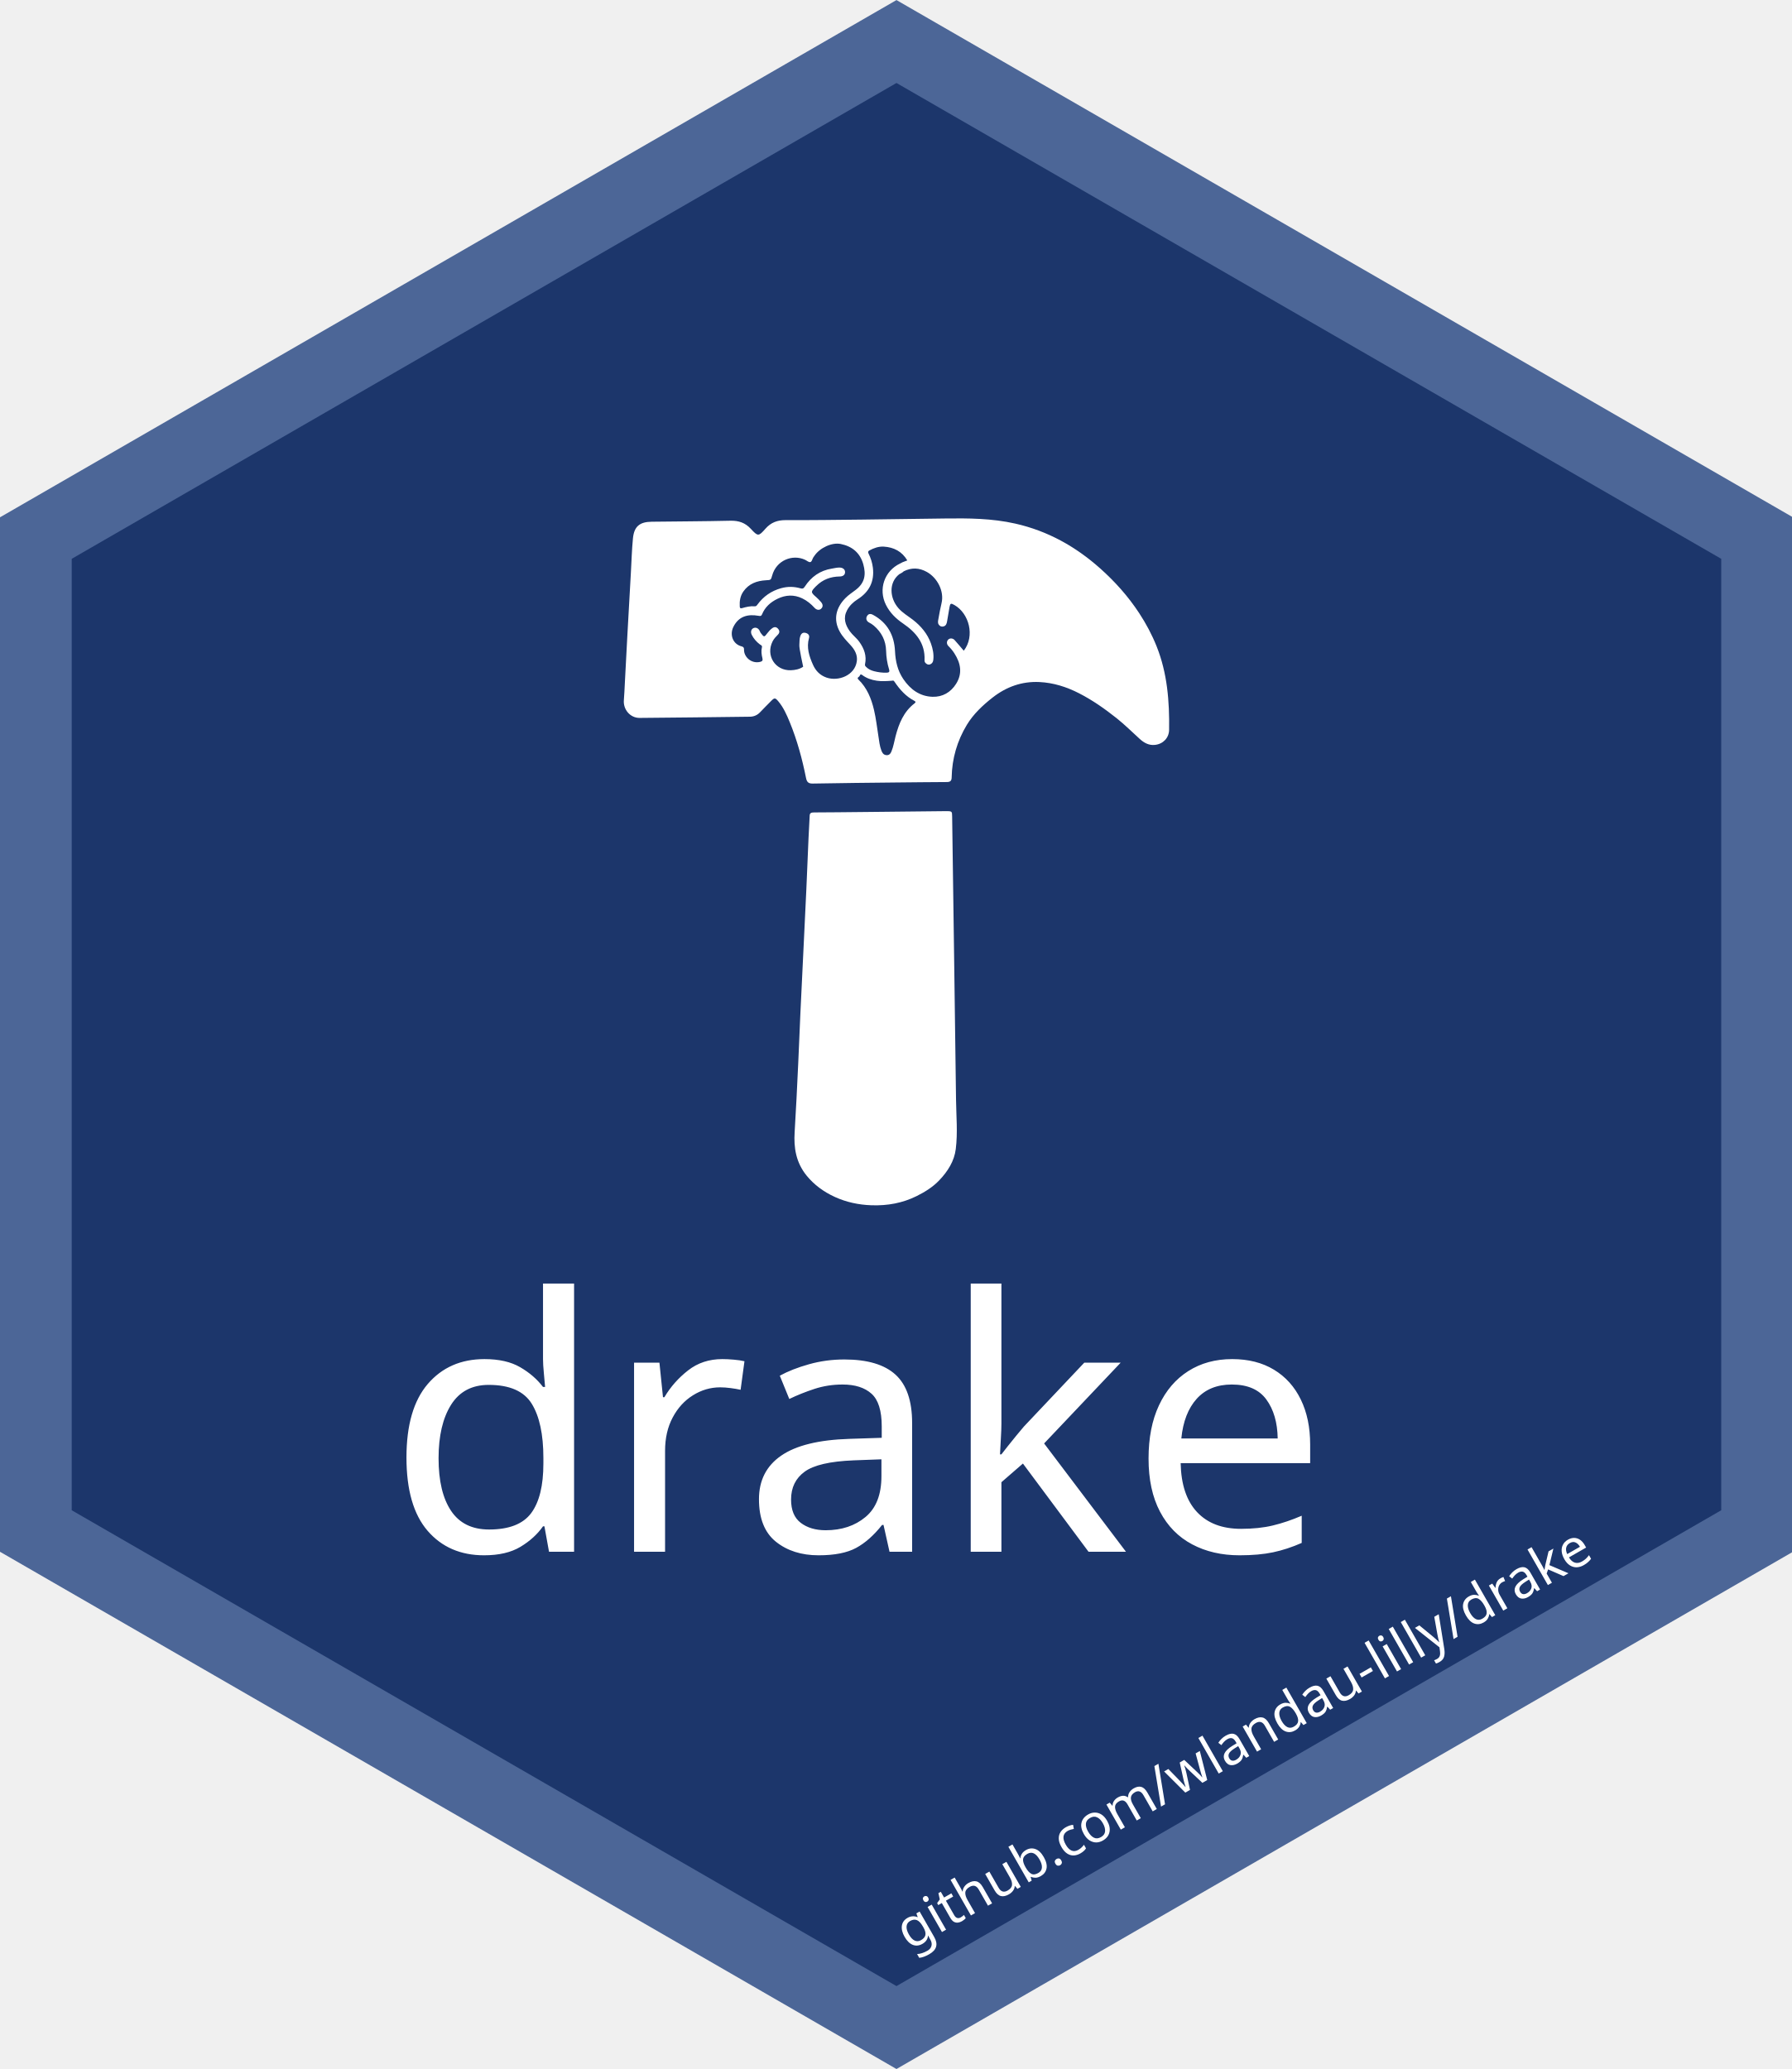
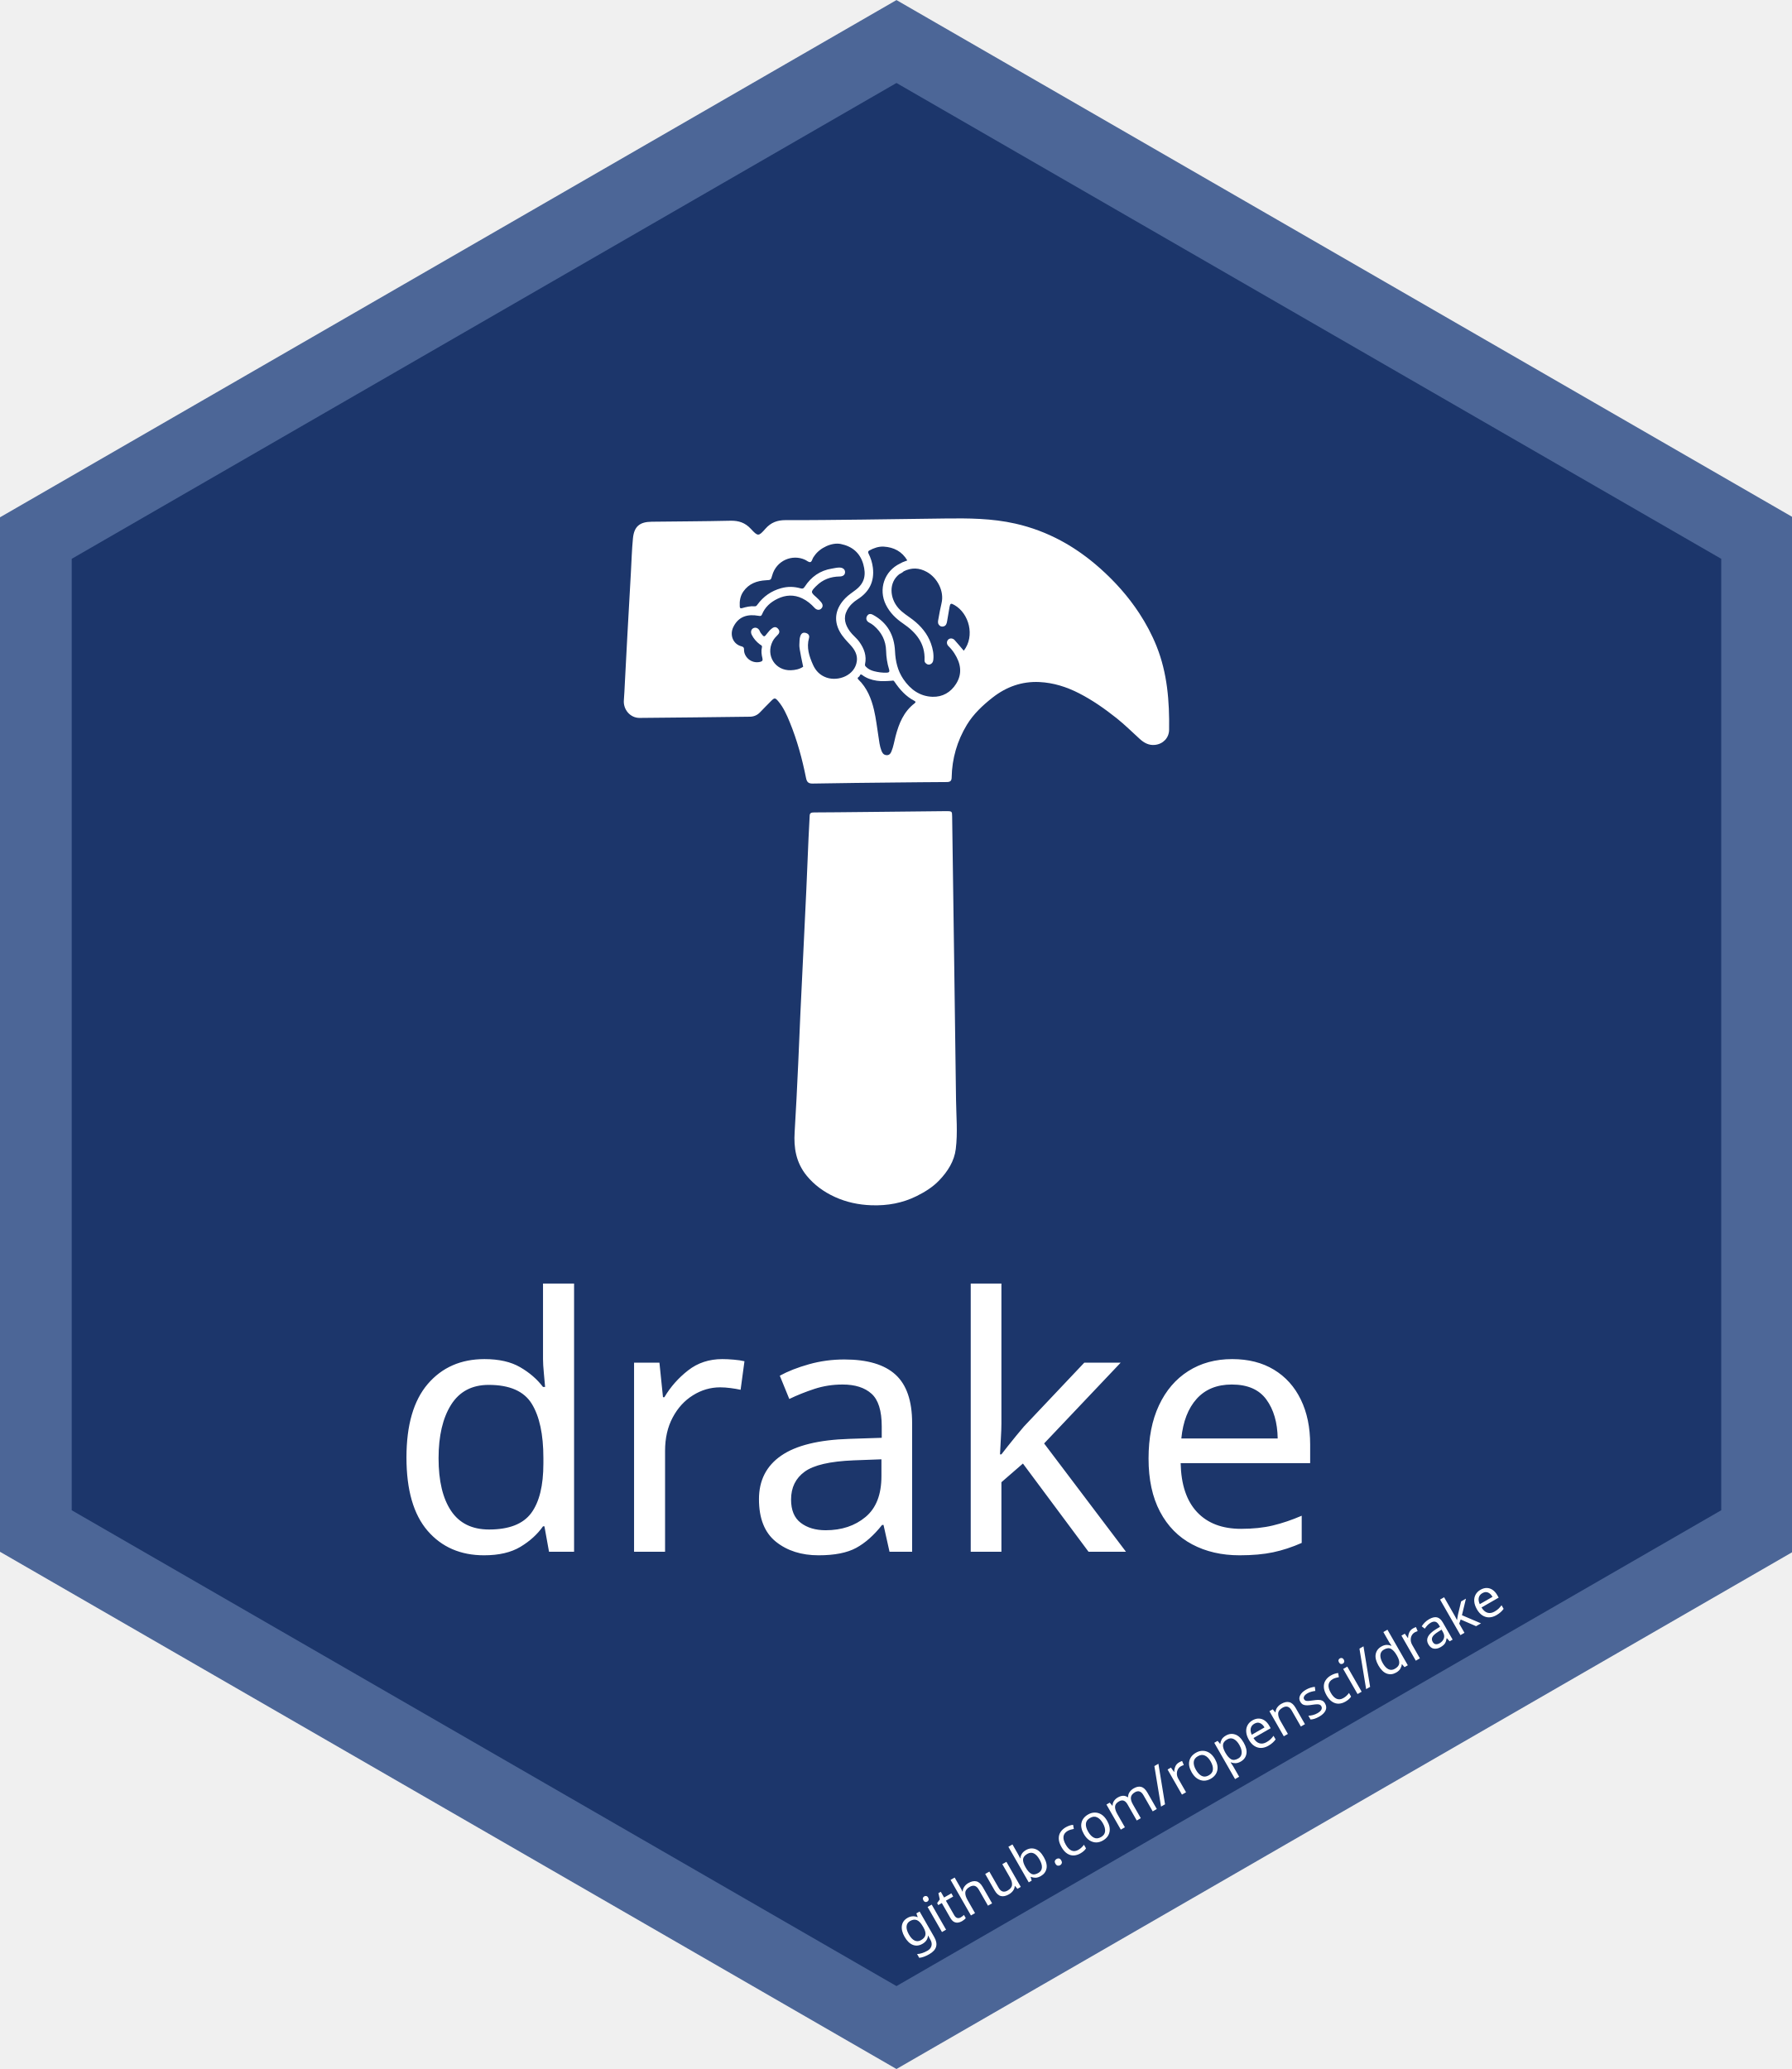
<svg xmlns="http://www.w3.org/2000/svg" xmlns:ns1="https://sketch.io/dtd/" version="1.1" ns1:metadata="eyJ0aXRsZSI6IkxvZ29NYWtyIiwiZGVzY3JpcHRpb24iOiJtYWRlIHdpdGggaHR0cDovL2xvZ29tYWtyLmNvbSIsIm1ldGFkYXRhIjp7InVzZXJBZ2VudCI6eyJ1c2VyQWdlbnQiOiJNb3ppbGxhLzUuMCAoWDExOyBVYnVudHU7IExpbnV4IHg4Nl82NDsgcnY6NTYuMCkgR2Vja28vMjAxMDAxMDEgRmlyZWZveC81Ni4wIiwiZWRnZSI6ZmFsc2UsImZpcmVmb3giOnRydWUsImllIjpmYWxzZSwib3BlcmEiOmZhbHNlLCJjaHJvbWUiOmZhbHNlLCJzYWZhcmkiOmZhbHNlLCJibGFja2JlcnJ5IjpmYWxzZSwibWFjIjpmYWxzZSwid2luZG93cyI6ZmFsc2UsImxpbnV4Ijp0cnVlLCJhbmRyb2lkIjpmYWxzZSwiaW9zIjpmYWxzZSwiX21vYmlsZSI6ZmFsc2UsImNvcmRvdmEiOmZhbHNlLCJwaGFudG9tIjpmYWxzZSwiY2hyb21lQXBwIjpmYWxzZSwibm9kZSI6ZmFsc2UsIm5vZGV3ZWJraXQiOmZhbHNlLCJsYW5nIjoiZW4tdXMiLCJoaXN0b3J5Ijp0cnVlLCJjaG9vc2VFbnRyeSI6ZmFsc2UsImNhbnZhcyI6dHJ1ZSwiY3NzQmFja2dyb3VuZEJsZW5kTW9kZSI6ImJhY2tncm91bmRCbGVuZE1vZGUiLCJjc3NCYWNrZ3JvdW5kQ2xpcCI6ImJhY2tncm91bmRDbGlwIiwiY3NzRmlsdGVyIjoiZmlsdGVyIiwiY3NzVGV4dEZpbGxDb2xvciI6IndlYmtpdFRleHRGaWxsQ29sb3IiLCJjc3NUcmFuc2Zvcm0iOiJ0cmFuc2Zvcm0iLCJjc3NUcmFuc2Zvcm1PcmlnaW4iOiJ0cmFuc2Zvcm1PcmlnaW4iLCJjdHhfaW1hZ2VTbW9vdGhpbmciOnRydWUsImN0eF9saW5lRGFzaCI6dHJ1ZSwiY3R4X2JsaXAiOnRydWUsImdjbyI6eyJzb3VyY2Utb3ZlciI6dHJ1ZSwic291cmNlLWluIjp0cnVlLCJzb3VyY2Utb3V0Ijp0cnVlLCJzb3VyY2UtYXRvcCI6dHJ1ZSwiZGVzdGluYXRpb24tb3ZlciI6dHJ1ZSwiZGVzdGluYXRpb24taW4iOnRydWUsImRlc3RpbmF0aW9uLW91dCI6dHJ1ZSwiZGVzdGluYXRpb24tYXRvcCI6dHJ1ZSwibGlnaHRlciI6dHJ1ZSwiY29weSI6dHJ1ZSwieG9yIjp0cnVlLCJfX2NvbXBvc2l0ZSI6dHJ1ZSwibm9ybWFsIjp0cnVlLCJtdWx0aXBseSI6dHJ1ZSwic2NyZWVuIjp0cnVlLCJvdmVybGF5Ijp0cnVlLCJkYXJrZW4iOnRydWUsImxpZ2h0ZW4iOnRydWUsImNvbG9yLWRvZGdlIjp0cnVlLCJjb2xvci1idXJuIjp0cnVlLCJoYXJkLWxpZ2h0Ijp0cnVlLCJzb2Z0LWxpZ2h0Ijp0cnVlLCJkaWZmZXJlbmNlIjp0cnVlLCJleGNsdXNpb24iOnRydWUsImh1ZSI6dHJ1ZSwic2F0dXJhdGlvbiI6dHJ1ZSwiY29sb3IiOnRydWUsImx1bWlub3NpdHkiOnRydWUsIl9fYmxlbmQiOnRydWV9LCJfcGl4ZWxSYXRpbyI6MSwicGl4ZWxSYXRpbyI6MSwiaWRiIjp0cnVlLCJpbmNvZ25pdG8iOmZhbHNlLCJpb19ibG9iIjp0cnVlLCJpZGJfYmxvYiI6dHJ1ZSwiY2xpcGJvYXJkIjp0cnVlfX0sImNsaXBQYXRoIjp7ImVuYWJsZWQiOnRydWV9LCJleHBvcnREUEkiOjcyLCJleHBvcnRGb3JtYXQiOiJwbmciLCJleHBvcnRRdWFsaXR5IjowLjk1LCJzY2FsZSI6MSwidW5pdHMiOiIlIiwid2lkdGgiOjEwMCwiaGVpZ2h0IjoxMDAsInBhZ2VzIjp7Imxlbmd0aCI6MSwiZGF0YSI6W3sid2lkdGgiOjEwMCwiaGVpZ2h0IjoxMDB9XX19" width="457.047" height="527.768" viewBox="463.36 86 457.047 527.768" ns1:version="5.1.37" id="svg2">
  <defs id="defs23" />
  <path style="fill:#1c366b;fill-opacity:1;stroke:#1c366b;stroke-width:1.03;stroke-opacity:1" d="M 582.169,537.484 473.319,475.296 l 0.215,-125.401 0.215,-125.401 109.119,-62.353 109.119,-62.353 5.6,3.174 c 3.08,1.746 52.214,29.816 109.186,62.38 l 103.585,59.206 v 125.34 125.34 l -108.635,62.218 c -59.749,34.22 -109.101,62.22 -109.67,62.224 -0.569,0.003 -50.017,-27.979 -109.885,-62.183 z" id="path4525" />
  <text xml:space="preserve" style="font-style:normal;font-weight:normal;font-size:40px;line-height:125%;font-family:sans-serif;letter-spacing:0px;word-spacing:0px;fill:#000000;fill-opacity:1;stroke:none;stroke-width:1px;stroke-linecap:butt;stroke-linejoin:miter;stroke-opacity:1" x="562.073" y="481.824" id="text4180">
    <tspan id="tspan4182" x="562.073" y="481.824" style="font-style:normal;font-variant:normal;font-weight:500;font-stretch:normal;font-size:90px;font-family:Montserrat;-inkscape-font-specification:'Montserrat Medium';fill:#ffffff;fill-opacity:1">drake</tspan>
  </text>
  <text xml:space="preserve" style="font-style:normal;font-weight:normal;font-size:40px;line-height:125%;font-family:sans-serif;letter-spacing:0px;word-spacing:0px;fill:#000000;fill-opacity:1;stroke:none;stroke-width:1px;stroke-linecap:butt;stroke-linejoin:miter;stroke-opacity:1" x="313.252" y="851.972" id="text4241" transform="matrix(0.8677533,-0.4969951,0.4969951,0.8677533,0,0)">
-     <tspan id="tspan4243" x="313.252" y="851.972" style="font-style:normal;font-variant:normal;font-weight:normal;font-stretch:normal;font-size:13.75px;font-family:Montserrat;-inkscape-font-specification:Montserrat;fill:#ffffff">github.com/wlandau-lilly/drake</tspan>
+     <tspan id="tspan4243" x="313.252" y="851.972" style="font-style:normal;font-variant:normal;font-weight:normal;font-stretch:normal;font-size:13.75px;font-family:Montserrat;-inkscape-font-specification:Montserrat;fill:#ffffff">github.com/ropensci/drake</tspan>
  </text>
  <path d="m 692.005,107.168 210.353,121.378 0,242.694 -210.353,121.378 -210.353,-121.378 0,-242.694 z m 0,-21.15 -228.645,131.937 0,263.877 228.645,131.937 228.645,-131.937 0,-263.877 z" id="path4" style="fill:#4c6697;fill-opacity:1" />
  <g id="g14-7-6" transform="matrix(-1.999304,-0.0532811,-0.05328131,1.999296,1161.546,-144.6881)">
    <g id="g12-3-4">
      <path style="clip-rule:evenodd;fill:#ffffff;fill-rule:evenodd" d="m 263.986,211.75 c -0.042,-0.736 -0.048,-1.474 -0.068,-2.211 -0.053,-2.014 -0.102,-4.027 -0.158,-6.042 -0.075,-2.679 -0.156,-5.356 -0.236,-8.036 -0.043,-1.457 -0.043,-2.917 -0.146,-4.369 -0.107,-1.52 -0.798,-2.126 -2.327,-2.185 -3.351,-0.13 -6.703,-0.229 -10.052,-0.395 -1.045,-0.051 -1.877,0.204 -2.619,0.967 -0.931,0.955 -1.008,0.953 -1.863,-0.071 -0.684,-0.819 -1.493,-1.135 -2.539,-1.16 -3.244,-0.074 -6.486,-0.205 -9.729,-0.327 -3.514,-0.133 -7.025,-0.281 -10.538,-0.422 -3.023,-0.122 -6.036,-0.182 -9.035,0.414 -4.163,0.826 -7.776,2.727 -10.984,5.442 -1.925,1.63 -3.646,3.456 -5.096,5.541 -0.92,1.323 -1.706,2.71 -2.339,4.178 -1.459,3.384 -1.835,6.973 -1.878,10.612 -0.013,1.027 0.716,1.815 1.732,1.961 0.773,0.111 1.396,-0.206 1.968,-0.695 1.01,-0.863 1.968,-1.777 3.039,-2.582 1.545,-1.161 3.137,-2.216 4.876,-3.048 1.604,-0.767 3.289,-1.255 5.082,-1.293 2.241,-0.047 4.201,0.723 5.908,2.132 1.242,1.025 2.397,2.174 3.193,3.57 1.183,2.074 1.778,4.348 1.76,6.756 -0.003,0.421 0.142,0.595 0.602,0.607 2.141,0.056 4.281,0.16 6.422,0.227 1.053,0.033 9.553,0.357 10.632,0.42 0.588,0.035 0.789,-0.174 0.907,-0.688 0.553,-2.422 1.264,-4.797 2.271,-7.074 0.407,-0.921 0.84,-1.834 1.514,-2.597 0.422,-0.477 0.513,-0.465 0.936,-0.016 0.456,0.486 0.916,0.971 1.362,1.467 0.347,0.385 0.779,0.58 1.284,0.6 4.683,0.182 9.364,0.368 14.048,0.528 1.197,0.044 2.14,-1.013 2.071,-2.211 z" id="path4508" />
      <path style="clip-rule:evenodd;fill:#ffffff;fill-rule:evenodd;stroke-width:0.888" d="m 240.528,257.661 c -0.047,-2.188 -0.065,-4.376 -0.109,-6.563 -0.069,-3.465 -0.149,-6.93 -0.223,-10.395 -0.04,-1.82 -0.083,-3.637 -0.115,-5.456 -0.04,-2.188 -0.066,-4.374 -0.105,-6.561 -0.018,-0.951 -0.055,-1.903 -0.07,-2.854 -0.005,-0.306 -0.161,-0.405 -0.559,-0.414 -1.349,-0.026 -14.764,-0.539 -16.683,-0.607 -0.896,-0.032 -0.894,-0.03 -0.922,0.656 -0.488,12.028 -0.985,24.055 -1.457,36.085 -0.083,2.101 -0.341,4.202 -0.135,6.308 0.147,1.506 0.911,2.848 2.038,4.08 0.769,0.841 1.738,1.488 2.812,2.056 1.735,0.918 3.648,1.332 5.72,1.313 1.649,-0.015 3.193,-0.311 4.646,-0.921 1.519,-0.638 2.76,-1.536 3.709,-2.641 1.406,-1.64 1.743,-3.521 1.673,-5.481 -0.104,-2.869 -0.158,-5.736 -0.219,-8.605 z" id="path10-9-8" />
    </g>
  </g>
  <path id="path10-7-1" style="clip-rule:evenodd;fill:#1c366b;fill-opacity:1;fill-rule:evenodd;stroke-width:2" d="m 709.169,251.989 c -0.779,-0.912 -1.537,-1.834 -2.337,-2.719 -0.47,-0.516 -1.239,-0.535 -1.645,-0.104 -0.436,0.46 -0.421,1.164 0.088,1.66 0.569,0.557 1.073,1.164 1.499,1.833 1.601,2.496 2.114,5.085 0.455,7.747 -1.376,2.207 -3.488,3.416 -6.037,3.332 -3.234,-0.104 -5.66,-1.88 -7.443,-4.517 -1.448,-2.144 -2,-4.534 -2.118,-7.12 -0.186,-4.042 -1.928,-7.265 -5.599,-9.258 -0.713,-0.387 -1.221,-0.26 -1.559,0.342 -0.334,0.597 -0.12,1.264 0.547,1.614 0.43,0.225 0.837,0.472 1.205,0.788 1.98,1.692 3.071,3.832 3.134,6.429 0.039,1.614 0.283,3.186 0.752,4.712 0.214,0.691 -0.056,0.84 -0.611,0.861 -1.087,0.041 -2.17,-0.108 -3.209,-0.375 -0.747,-0.192 -1.492,-0.522 -2.063,-1.127 -0.192,-0.205 -0.311,-0.346 -0.244,-0.654 0.463,-2.143 -0.229,-3.999 -1.459,-5.715 -0.696,-0.978 -1.687,-1.684 -2.394,-2.659 -1.211,-1.674 -1.766,-3.438 -0.732,-5.388 0.617,-1.165 1.561,-2.084 2.665,-2.78 2.989,-1.884 4.341,-4.539 3.927,-8.06 -0.152,-1.282 -0.547,-2.508 -1.124,-3.661 -0.195,-0.393 -0.048,-0.607 0.224,-0.754 1.142,-0.623 2.383,-1.06 3.675,-0.982 2.561,0.154 4.655,1.234 6,3.521 -0.408,0.155 -0.814,0.31 -1.22,0.465 -0.203,0.107 -0.402,0.221 -0.612,0.32 -4.026,1.914 -5.601,6.566 -3.621,10.54 1.012,2.028 2.543,3.518 4.391,4.779 3.271,2.232 5.646,5.033 5.458,9.316 -0.01,0.288 0.043,0.553 0.277,0.773 0.322,0.3 0.687,0.486 1.115,0.334 0.501,-0.177 0.771,-0.577 0.837,-1.103 0.185,-1.467 -0.115,-2.892 -0.597,-4.246 -0.892,-2.483 -2.535,-4.438 -4.613,-6.047 -1.248,-0.965 -2.629,-1.747 -3.69,-2.967 -2.242,-2.581 -2.496,-6.5 0.212,-8.639 0.398,-0.235 0.831,-0.41 1.158,-0.753 1.984,-0.985 3.915,-0.929 5.876,0.158 2.691,1.489 4.507,4.936 3.756,7.997 -0.325,1.323 -0.553,2.668 -0.796,4.009 -0.085,0.472 -0.214,0.982 0.082,1.424 0.281,0.421 0.699,0.61 1.207,0.48 0.66,-0.166 0.825,-0.714 0.924,-1.283 0.216,-1.214 0.397,-2.433 0.621,-3.646 0.186,-0.993 0.358,-1.042 1.248,-0.535 3.74,2.127 5.304,7.899 2.388,11.661 z m -12.543,13.415 c -2.773,2.119 -3.991,5.132 -4.845,8.37 -0.345,1.312 -0.539,2.673 -1.07,3.932 -0.239,0.567 -0.607,1.013 -1.346,0.91 -0.689,-0.094 -0.969,-0.552 -1.199,-1.14 -0.466,-1.192 -0.572,-2.454 -0.771,-3.695 -0.356,-2.237 -0.602,-4.49 -1.123,-6.698 -0.686,-2.907 -1.772,-5.611 -3.974,-7.747 -0.534,-0.516 0.245,-0.639 0.34,-0.971 0.06,-0.216 0.227,-0.478 0.623,-0.183 1.102,0.827 2.381,1.265 3.742,1.463 1.312,0.193 2.623,0.086 3.913,-0.01 0.329,-0.119 0.446,0.06 0.608,0.3 1.329,1.965 2.882,3.709 5.024,4.826 0.357,0.187 0.44,0.364 0.075,0.644 z m -14.735,-10.737 c -0.486,3.616 -4.719,5.22 -7.734,4.17 -1.646,-0.574 -2.754,-1.707 -3.451,-3.277 -0.964,-2.171 -1.691,-4.371 -1.013,-6.791 0.192,-0.687 -0.157,-1.162 -0.914,-1.342 -0.679,-0.16 -1.084,0.223 -1.293,0.793 -0.274,0.75 -0.184,1.561 -0.254,2.342 -0.071,0.8 0.973,5.514 0.973,5.514 -0.947,0.637 -2.016,0.848 -3.135,0.89 -3.996,0.144 -6.466,-3.759 -4.669,-7.348 0.344,-0.685 0.85,-1.203 1.37,-1.733 0.475,-0.485 0.463,-1.021 0.018,-1.515 -0.447,-0.492 -0.936,-0.517 -1.493,-0.11 -0.467,0.339 -0.844,0.759 -1.182,1.202 -0.868,1.134 -0.846,1.141 -1.739,-0.01 -0.118,-0.151 -0.162,-0.316 -0.237,-0.476 -0.328,-0.728 -0.98,-1.032 -1.601,-0.758 -0.603,0.266 -0.798,1.004 -0.444,1.714 0.484,0.977 1.185,1.763 2.05,2.432 0.221,0.17 0.659,0.267 0.548,0.732 -0.233,0.955 -0.106,1.896 0.127,2.83 0.137,0.545 -0.051,0.784 -0.604,0.912 -2.263,0.528 -4.15,-1.304 -4.091,-3.144 0.014,-0.447 -0.124,-0.691 -0.608,-0.812 -2.224,-0.555 -3.117,-2.93 -2.109,-4.97 1.333,-2.7 3.663,-3.317 6.401,-2.832 0.44,0.08 0.715,0.105 0.907,-0.362 0.76,-1.879 2.195,-3.132 3.957,-3.983 2.058,-0.995 4.18,-1.118 6.304,-0.096 1.216,0.584 2.222,1.413 3.125,2.402 0.523,0.574 1.184,0.657 1.636,0.277 0.558,-0.471 0.579,-1.104 0.02,-1.751 -0.367,-0.424 -0.749,-0.84 -1.173,-1.207 -1.483,-1.277 -1.496,-1.397 -0.105,-2.82 0.018,-0.018 0.041,-0.031 0.061,-0.048 1.652,-1.677 3.685,-2.411 6.009,-2.443 0.864,-0.01 1.358,-0.452 1.344,-1.138 -0.016,-0.696 -0.593,-1.137 -1.447,-1.138 -0.65,-6.8e-4 -1.27,0.164 -1.906,0.265 -3.026,0.481 -5.298,2.1 -6.929,4.618 -0.344,0.531 -0.62,0.547 -1.097,0.413 -1.639,-0.459 -3.264,-0.491 -4.933,-0.029 -2.52,0.699 -4.52,2.101 -6.048,4.195 -0.181,0.249 -0.336,0.451 -0.661,0.424 -1.125,-0.096 -2.203,0.159 -3.267,0.471 -0.441,0.13 -0.548,-0.071 -0.572,-0.447 -0.082,-1.368 0.127,-2.67 0.927,-3.81 1.395,-1.992 3.433,-2.726 5.756,-2.856 1.247,-0.069 1.265,-0.046 1.584,-1.211 1.054,-3.855 5.155,-5.519 8.4,-4.009 0.438,0.204 0.891,0.634 1.292,0.588 0.441,-0.054 0.523,-0.73 0.76,-1.135 0.09,-0.154 0.204,-0.296 0.304,-0.442 1.42,-2.107 4.498,-3.497 6.727,-3.05 2.953,0.594 4.965,2.309 5.765,5.2 0.711,2.57 0.417,4.689 -1.902,6.483 -0.904,0.698 -1.874,1.314 -2.676,2.136 -2.349,2.403 -3.191,5.403 -1.395,8.608 0.712,1.271 1.705,2.281 2.676,3.33 1.077,1.162 1.864,2.517 1.643,4.154 z" />
</svg>
